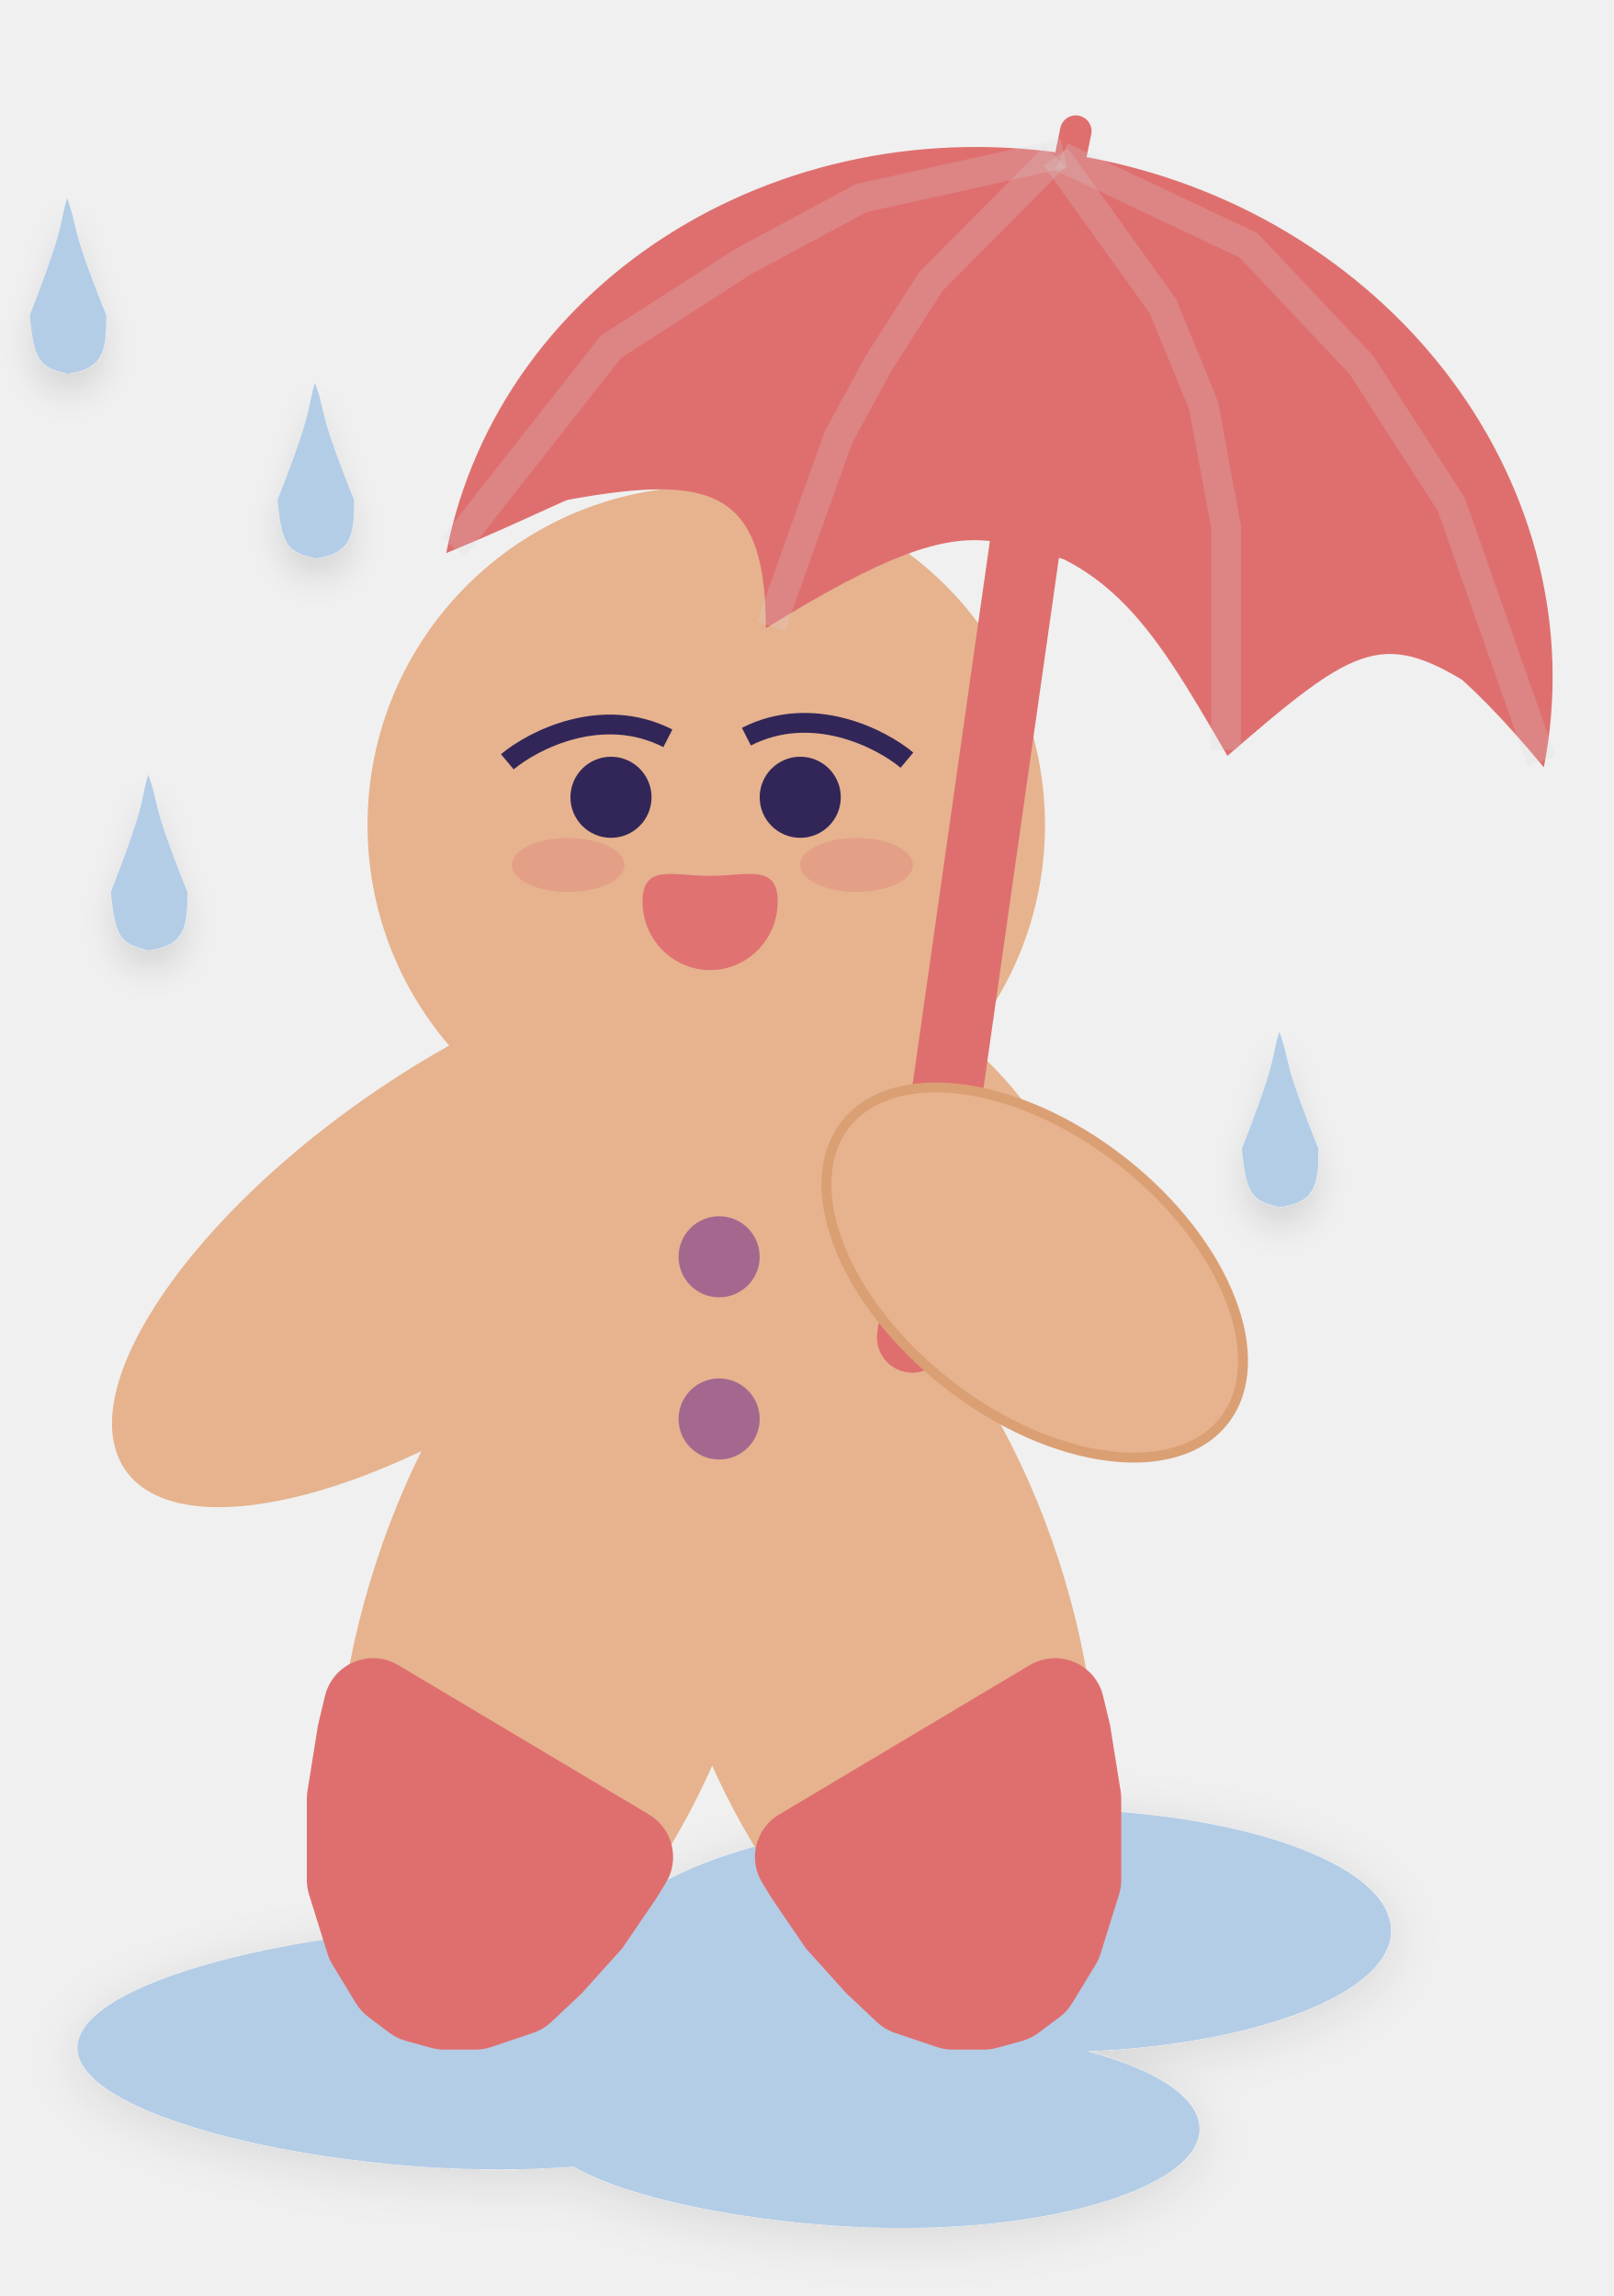
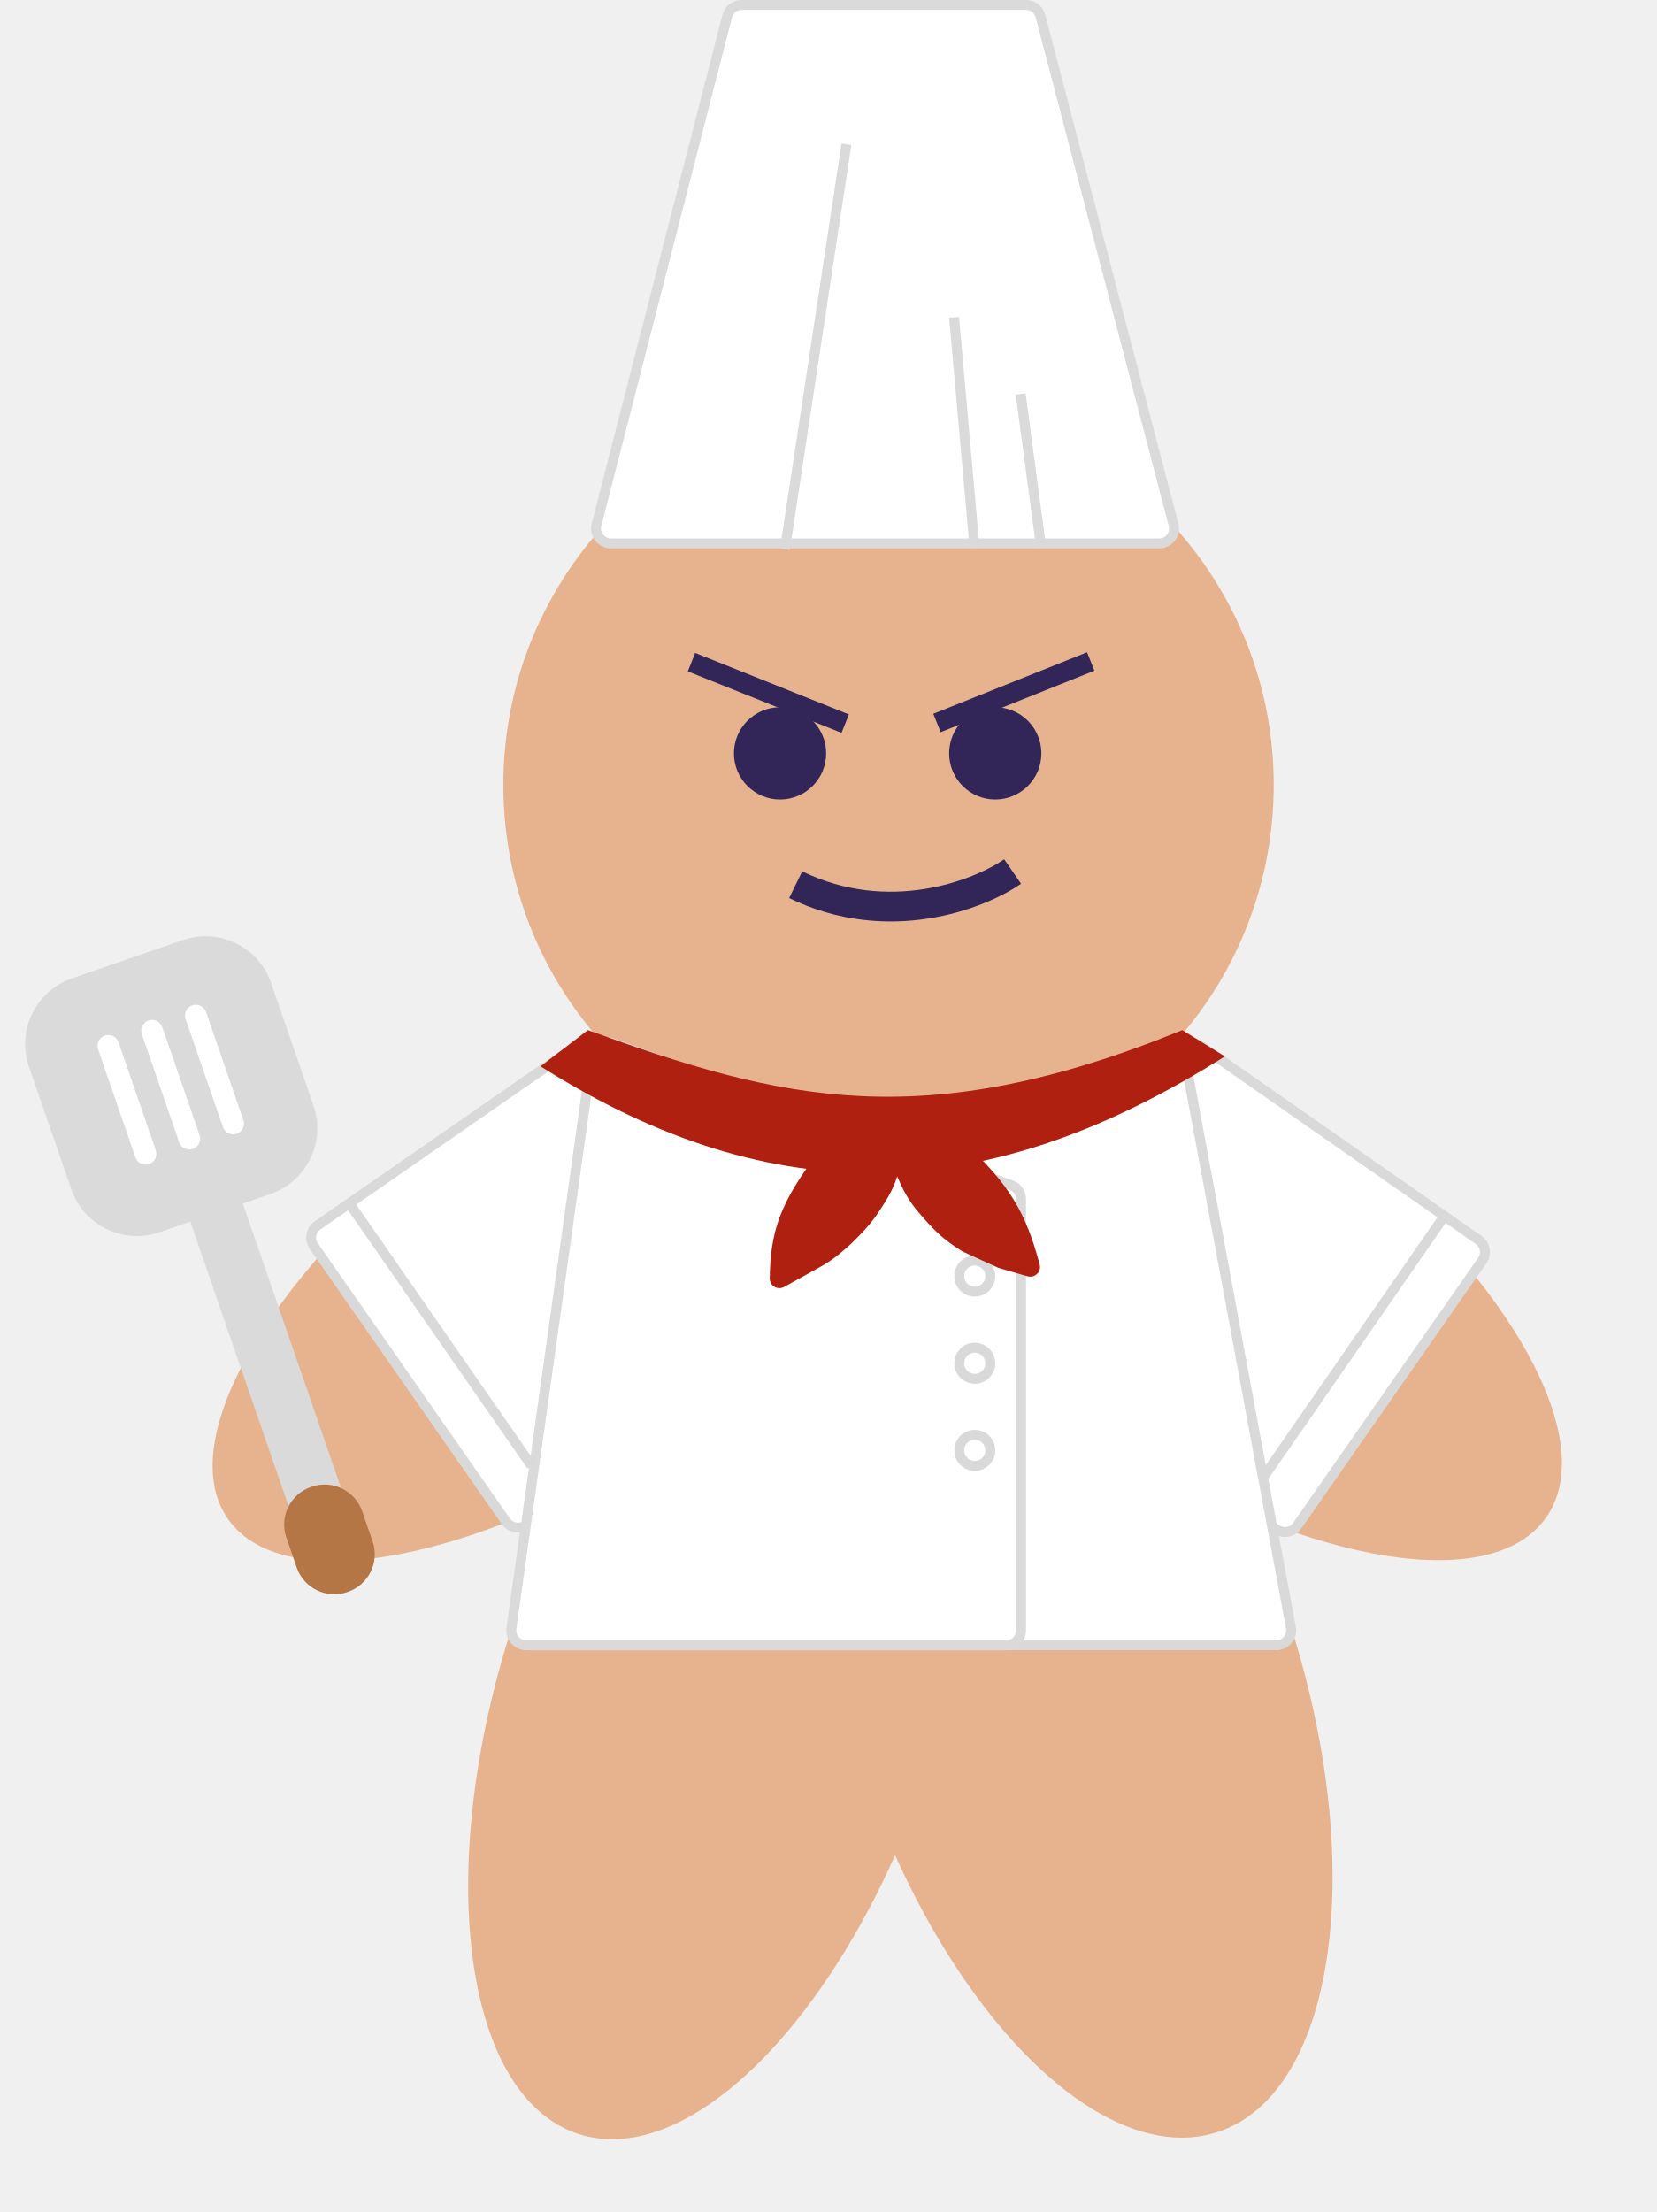
- <svg xmlns="http://www.w3.org/2000/svg" width="163" height="232" viewBox="0 0 163 232" fill="none">
-   <rect x="107.442" y="11.369" width="3.187" height="5.463" rx="1.593" transform="rotate(11.7094 107.442 11.3691)" fill="#DF6F6F" />
-   <g filter="url(#filter0_d_1189_44083)">
-     <path fill-rule="evenodd" clip-rule="evenodd" d="M109.861 207.284C127.148 206.527 140.523 201.355 140.523 195.089C140.523 188.301 124.83 182.798 105.472 182.798C86.113 182.798 62.909 188.301 62.909 195.089C62.909 195.207 62.916 195.325 62.93 195.443C59.037 194.92 54.809 194.633 50.391 194.633C31.032 194.633 7.828 200.136 7.828 206.924C7.828 213.712 31.032 219.215 50.391 219.215C52.978 219.215 55.5 219.117 57.928 218.93C64.217 222.57 78.63 225.133 91.162 225.133C107.739 225.133 121.177 220.649 121.177 215.118C121.177 211.946 116.757 209.119 109.861 207.284Z" fill="#B4CDE6" />
-   </g>
-   <ellipse cx="46.42" cy="124.867" rx="41.231" ry="16.845" transform="rotate(-35.0959 46.42 124.867)" fill="#E6B38E" />
-   <ellipse cx="56.572" cy="163.982" rx="41.231" ry="19.553" transform="rotate(-71.9689 56.5719 163.982)" fill="#E6B38E" />
-   <ellipse rx="41.231" ry="20.099" transform="matrix(-0.309533 -0.950889 -0.950889 0.309533 87.8228 163.814)" fill="#E6B38E" />
-   <ellipse rx="27.226" ry="17.017" transform="matrix(-0.818191 -0.574947 -0.574947 0.818191 84.5866 116.675)" fill="#E6B38E" />
-   <ellipse cx="71.347" cy="83.37" rx="34.219" ry="34.219" fill="#E6B38E" />
-   <ellipse cx="61.723" cy="80.561" rx="4.097" ry="4.097" fill="#322658" />
-   <ellipse cx="80.842" cy="80.561" rx="4.097" ry="4.097" fill="#322658" />
-   <ellipse cx="72.648" cy="126.993" rx="4.097" ry="4.097" fill="#A4688F" />
-   <circle cx="72.648" cy="143.381" r="4.097" fill="#A4688F" />
-   <path d="M32.825 171.392C33.609 168.111 37.35 166.532 40.248 168.259L65.561 183.347C67.957 184.775 68.721 187.887 67.259 190.263L66.275 191.862L62.861 196.869L58.764 201.421L55.688 204.316C55.165 204.808 54.543 205.182 53.863 205.412L49.63 206.843C49.114 207.017 48.573 207.106 48.028 207.106L44.876 207.106C44.425 207.106 43.977 207.045 43.543 206.925L41.012 206.225C40.409 206.059 39.844 205.781 39.344 205.406L37.229 203.82C36.72 203.438 36.289 202.963 35.958 202.42L33.591 198.531C33.379 198.183 33.211 197.811 33.089 197.422L31.224 191.452C31.073 190.969 30.996 190.466 30.996 189.961L30.996 181.788C30.996 181.524 31.017 181.261 31.058 181L32.122 174.336L32.825 171.392Z" fill="#DF6F6F" />
-   <path d="M111.443 171.392C110.659 168.111 106.917 166.532 104.019 168.259L78.707 183.347C76.311 184.775 75.547 187.887 77.008 190.263L77.992 191.862L81.406 196.869L85.503 201.421L88.579 204.316C89.102 204.808 89.725 205.182 90.405 205.412L94.638 206.843C95.154 207.017 95.695 207.106 96.239 207.106L99.392 207.106C99.842 207.106 100.29 207.045 100.724 206.925L103.256 206.225C103.858 206.059 104.424 205.781 104.924 205.406L107.039 203.82C107.547 203.438 107.979 202.963 108.31 202.42L110.677 198.531C110.888 198.183 111.057 197.811 111.178 197.422L113.044 191.452C113.195 190.969 113.272 190.466 113.272 189.961L113.272 181.788C113.272 181.524 113.251 181.261 113.209 181L112.146 174.336L111.443 171.392Z" fill="#DF6F6F" />
-   <rect x="104.669" y="21.839" width="7.145" height="117.5" rx="3.572" transform="rotate(8.09393 104.669 21.8389)" fill="#DF6F6F" />
-   <path d="M155.963 77.536C139.792 58.028 133.388 60.428 103.602 52.793C64.418 42.749 67.413 46.781 45.074 55.888C50.542 27.882 79.797 10.025 110.418 16.002C141.039 21.98 161.431 49.529 155.963 77.536Z" fill="#DF6F6F" />
-   <path d="M149.579 69.863C139.792 63.49 137.289 64.856 123.995 76.378C115.893 62.352 111.797 55.752 97.457 53.476C97.96 46.832 114.978 43.967 126.384 44.831C137.791 45.695 151.4 64.173 149.579 69.863Z" fill="#DF6F6F" />
-   <path d="M117.259 58.255C99.329 56.897 102.009 48.241 77.369 63.484C77.369 47.786 70.372 47.786 52.619 51.428C53.122 44.784 79.37 36.281 90.777 37.145C102.183 38.009 117.762 51.612 117.259 58.255Z" fill="#DF6F6F" />
-   <path d="M75.402 74.436C82.049 71.051 88.984 74.607 91.621 76.808" stroke="#322658" stroke-width="2" />
-   <path d="M67.471 74.603C60.824 71.218 53.889 74.774 51.252 76.975" stroke="#322658" stroke-width="2" />
-   <g filter="url(#filter1_d_1189_44083)">
-     <path d="M18.933 90.121C18.933 93.628 18.709 95.568 14.983 96.038C12.332 95.356 11.65 94.986 11.194 90.121C15.012 80.362 14.153 80.789 14.983 78.285C16.202 81.699 15.115 80.597 18.933 90.121Z" fill="#B4CDE6" />
-   </g>
-   <g filter="url(#filter2_d_1189_44083)">
-     <path d="M133.192 116.068C133.192 119.576 132.968 121.516 129.242 121.986C126.591 121.303 125.908 120.934 125.453 116.068C129.271 106.31 128.412 106.736 129.242 104.232C130.46 107.647 129.374 106.545 133.192 116.068Z" fill="#B4CDE6" />
-   </g>
-   <ellipse cx="57.398" cy="87.401" rx="5.69" ry="2.731" fill="#E07272" fill-opacity="0.3" />
-   <ellipse cx="86.532" cy="87.401" rx="5.69" ry="2.731" fill="#E07272" fill-opacity="0.3" />
-   <path d="M64.909 91.093C64.909 87.267 67.966 88.501 71.737 88.501C75.508 88.501 78.565 87.267 78.565 91.093C78.565 94.919 75.508 98.02 71.737 98.02C67.966 98.02 64.909 94.919 64.909 91.093Z" fill="#E07272" />
-   <path d="M85.404 113.623C83.041 116.644 82.903 121.056 84.754 125.84C86.6 130.612 90.399 135.662 95.731 139.833C101.062 144.003 106.879 146.473 111.956 147.116C117.044 147.76 121.293 146.564 123.656 143.543C126.019 140.521 126.157 136.11 124.306 131.326C122.46 126.553 118.661 121.503 113.329 117.333C107.998 113.163 102.181 110.692 97.104 110.049C92.016 109.405 87.767 110.601 85.404 113.623Z" fill="#E6B38E" stroke="#DB9F74" />
-   <g filter="url(#filter3_d_1189_44083)">
-     <path d="M10.739 31.853C10.739 35.361 10.515 37.301 6.789 37.771C4.138 37.088 3.455 36.719 3 31.853C6.818 22.095 5.959 22.521 6.789 20.018C8.007 23.432 6.921 22.33 10.739 31.853Z" fill="#B4CDE6" />
-   </g>
-   <g filter="url(#filter4_d_1189_44083)">
-     <path d="M35.776 50.517C35.776 54.025 35.552 55.965 31.826 56.435C29.175 55.752 28.492 55.383 28.037 50.517C31.855 40.759 30.996 41.185 31.826 38.682C33.044 42.096 31.958 40.994 35.776 50.517Z" fill="#B4CDE6" />
-   </g>
-   <path d="M77.883 63.264L84.711 44.145L88.808 36.633L94.043 28.44L106.596 15.8" stroke="#DADADA" stroke-opacity="0.2" stroke-width="3" />
-   <path d="M123.86 75.781L123.86 53.248L121.584 40.958L117.487 30.943L106.643 15.848" stroke="#DADADA" stroke-opacity="0.2" stroke-width="3" />
-   <path d="M155.724 76.92L146.62 50.972L137.516 36.861L126.135 24.797L107.227 15.856" stroke="#DADADA" stroke-opacity="0.2" stroke-width="3" />
-   <path d="M45.79 55.297L61.723 35.04L75.151 26.391L86.987 20.018L107.469 15.48" stroke="#DADADA" stroke-opacity="0.2" stroke-width="3" />
-   <defs>
-     <filter id="filter0_d_1189_44083" x="2.828" y="178.798" width="142.695" height="52.335" filterUnits="userSpaceOnUse" color-interpolation-filters="sRGB">
-       <feFlood flood-opacity="0" result="BackgroundImageFix" />
-       <feColorMatrix in="SourceAlpha" type="matrix" values="0 0 0 0 0 0 0 0 0 0 0 0 0 0 0 0 0 0 127 0" result="hardAlpha" />
-       <feOffset dy="1" />
-       <feGaussianBlur stdDeviation="2.5" />
-       <feComposite in2="hardAlpha" operator="out" />
-       <feColorMatrix type="matrix" values="0 0 0 0 0 0 0 0 0 0 0 0 0 0 0 0 0 0 0.1 0" />
-       <feBlend mode="normal" in2="BackgroundImageFix" result="effect1_dropShadow_1189_44083" />
-       <feBlend mode="normal" in="SourceGraphic" in2="effect1_dropShadow_1189_44083" result="shape" />
-     </filter>
-     <filter id="filter1_d_1189_44083" x="8.194" y="77.285" width="13.738" height="23.753" filterUnits="userSpaceOnUse" color-interpolation-filters="sRGB">
-       <feFlood flood-opacity="0" result="BackgroundImageFix" />
-       <feColorMatrix in="SourceAlpha" type="matrix" values="0 0 0 0 0 0 0 0 0 0 0 0 0 0 0 0 0 0 127 0" result="hardAlpha" />
-       <feOffset dy="2" />
-       <feGaussianBlur stdDeviation="1.5" />
-       <feComposite in2="hardAlpha" operator="out" />
-       <feColorMatrix type="matrix" values="0 0 0 0 0 0 0 0 0 0 0 0 0 0 0 0 0 0 0.1 0" />
-       <feBlend mode="normal" in2="BackgroundImageFix" result="effect1_dropShadow_1189_44083" />
-       <feBlend mode="normal" in="SourceGraphic" in2="effect1_dropShadow_1189_44083" result="shape" />
-     </filter>
-     <filter id="filter2_d_1189_44083" x="122.453" y="103.232" width="13.738" height="23.753" filterUnits="userSpaceOnUse" color-interpolation-filters="sRGB">
-       <feFlood flood-opacity="0" result="BackgroundImageFix" />
-       <feColorMatrix in="SourceAlpha" type="matrix" values="0 0 0 0 0 0 0 0 0 0 0 0 0 0 0 0 0 0 127 0" result="hardAlpha" />
-       <feOffset dy="2" />
-       <feGaussianBlur stdDeviation="1.5" />
-       <feComposite in2="hardAlpha" operator="out" />
-       <feColorMatrix type="matrix" values="0 0 0 0 0 0 0 0 0 0 0 0 0 0 0 0 0 0 0.1 0" />
-       <feBlend mode="normal" in2="BackgroundImageFix" result="effect1_dropShadow_1189_44083" />
-       <feBlend mode="normal" in="SourceGraphic" in2="effect1_dropShadow_1189_44083" result="shape" />
-     </filter>
-     <filter id="filter3_d_1189_44083" x="0" y="19.018" width="13.738" height="23.753" filterUnits="userSpaceOnUse" color-interpolation-filters="sRGB">
-       <feFlood flood-opacity="0" result="BackgroundImageFix" />
-       <feColorMatrix in="SourceAlpha" type="matrix" values="0 0 0 0 0 0 0 0 0 0 0 0 0 0 0 0 0 0 127 0" result="hardAlpha" />
-       <feOffset dy="2" />
-       <feGaussianBlur stdDeviation="1.5" />
-       <feComposite in2="hardAlpha" operator="out" />
-       <feColorMatrix type="matrix" values="0 0 0 0 0 0 0 0 0 0 0 0 0 0 0 0 0 0 0.1 0" />
-       <feBlend mode="normal" in2="BackgroundImageFix" result="effect1_dropShadow_1189_44083" />
-       <feBlend mode="normal" in="SourceGraphic" in2="effect1_dropShadow_1189_44083" result="shape" />
-     </filter>
-     <filter id="filter4_d_1189_44083" x="25.037" y="37.682" width="13.738" height="23.753" filterUnits="userSpaceOnUse" color-interpolation-filters="sRGB">
-       <feFlood flood-opacity="0" result="BackgroundImageFix" />
-       <feColorMatrix in="SourceAlpha" type="matrix" values="0 0 0 0 0 0 0 0 0 0 0 0 0 0 0 0 0 0 127 0" result="hardAlpha" />
-       <feOffset dy="2" />
-       <feGaussianBlur stdDeviation="1.5" />
-       <feComposite in2="hardAlpha" operator="out" />
-       <feColorMatrix type="matrix" values="0 0 0 0 0 0 0 0 0 0 0 0 0 0 0 0 0 0 0.1 0" />
-       <feBlend mode="normal" in2="BackgroundImageFix" result="effect1_dropShadow_1189_44083" />
-       <feBlend mode="normal" in="SourceGraphic" in2="effect1_dropShadow_1189_44083" result="shape" />
-     </filter>
-   </defs>
+ <svg xmlns="http://www.w3.org/2000/svg" width="167" height="223" viewBox="0 0 167 223" fill="none">
+   <ellipse cx="61.281" cy="126.238" rx="46.797" ry="19.119" transform="rotate(-35.0959 61.2814 126.238)" fill="#E6B38E" />
+   <ellipse cx="72.804" cy="170.633" rx="46.797" ry="22.192" transform="rotate(-71.9689 72.8037 170.633)" fill="#E6B38E" />
+   <ellipse rx="46.797" ry="22.812" transform="matrix(-0.309533 -0.950889 -0.950889 0.309533 108.274 170.442)" fill="#E6B38E" />
+   <ellipse rx="46.797" ry="19.314" transform="matrix(-0.818191 -0.574947 -0.574947 0.818191 117.606 126.079)" fill="#E6B38E" />
+   <ellipse cx="89.588" cy="79.138" rx="38.838" ry="38.838" fill="#E6B38E" />
+   <ellipse cx="78.65" cy="75.95" rx="4.65" ry="4.65" fill="#322658" />
+   <ellipse cx="100.35" cy="75.95" rx="4.65" ry="4.65" fill="#322658" />
+   <line x1="69.721" y1="66.755" x2="85.221" y2="72.955" stroke="#322658" stroke-width="2" />
+   <path d="M109.975 66.686L94.475 72.886" stroke="#322658" stroke-width="2" />
+   <path d="M80.226 89.192C89.58 93.745 98.707 90.202 102.102 87.862" stroke="#322658" stroke-width="3" />
+   <circle cx="91.05" cy="128.65" r="4.65" fill="#A4688F" />
+   <ellipse cx="91.05" cy="147.25" rx="4.65" ry="4.65" fill="#A4688F" />
+   <path d="M31.641 125.628C31.166 124.948 31.334 124.01 32.017 123.537L58.172 105.401C58.854 104.929 59.789 105.099 60.261 105.781L79.445 133.517C79.915 134.196 79.747 135.127 79.07 135.6L53.09 153.735C52.411 154.209 51.476 154.043 51.001 153.364L31.641 125.628Z" fill="white" stroke="#D9D9D9" />
+   <rect x="-0.696" y="0.124" width="37.232" height="35.587" rx="1.5" transform="matrix(-0.819989 -0.572379 -0.572379 0.819989 149.807 125.357)" fill="white" stroke="#D9D9D9" />
+   <path d="M59.655 106.659C59.793 105.646 60.882 105.065 61.8 105.514L89.154 118.886C89.864 119.233 90.695 119.224 91.397 118.863L117.306 105.525C118.199 105.065 119.283 105.596 119.467 106.584L130.161 164.092C130.332 165.015 129.624 165.866 128.686 165.866H53.3C52.391 165.866 51.691 165.064 51.814 164.164L59.655 106.659Z" fill="white" stroke="#D9D9D9" />
+   <path d="M59.687 106.347C59.819 105.407 60.781 104.824 61.676 105.143L101.953 119.477C102.551 119.689 102.95 120.255 102.95 120.89V164.366C102.95 165.195 102.278 165.866 101.45 165.866H53.051C52.139 165.866 51.438 165.06 51.565 164.158L59.687 106.347Z" fill="white" stroke="#DADADA" />
+   <path d="M99.85 128.65C99.85 129.515 99.149 130.216 98.284 130.216C97.418 130.216 96.717 129.515 96.717 128.65C96.717 127.784 97.418 127.083 98.284 127.083C99.149 127.083 99.85 127.784 99.85 128.65Z" fill="white" stroke="#D9D9D9" />
+   <path d="M99.85 137.433C99.85 138.298 99.149 139 98.284 139C97.418 139 96.717 138.298 96.717 137.433C96.717 136.568 97.418 135.866 98.284 135.866C99.149 135.866 99.85 136.568 99.85 137.433Z" fill="white" stroke="#D9D9D9" />
+   <circle cx="98.284" cy="146.216" r="1.567" fill="white" stroke="#D9D9D9" />
+   <path d="M59.275 103.85C78.605 110.866 92.962 114.559 119.208 103.85L123.5 106.5C99.809 121.451 78.311 122.528 54.5 107.5L59.275 103.85Z" fill="#AF2010" />
+   <path d="M145.679 122.531L127.475 148.8" stroke="#D9D9D9" />
+   <path d="M35.038 121.048L53.592 147.767" stroke="#D9D9D9" />
+   <path d="M87.889 113.802C88.266 113.639 88.707 113.671 89.005 113.953C89.74 114.65 91.005 116.01 90.876 117.006C90.477 118.692 90.217 119.631 89.21 121.227C88.143 122.979 87.376 123.87 85.824 125.377C84.516 126.564 83.767 127.161 82.286 127.953L79.072 129.739C78.413 130.105 77.601 129.637 77.611 128.883C77.671 124.329 78.546 121.258 82.666 116.007C85.982 111.485 84.858 115.11 87.889 113.802Z" fill="#AF2010" />
+   <path d="M90.752 113.563C90.595 113.525 90.451 113.559 90.403 113.713C90.148 114.52 89.767 117.401 90.469 118.634C90.496 118.681 90.522 118.729 90.543 118.779C91.305 120.546 91.889 121.419 93.073 122.744C94.473 124.353 95.345 125.092 97.034 126.16L100.609 127.793C100.654 127.813 100.7 127.83 100.747 127.844L103.597 128.667C104.335 128.88 105.027 128.215 104.828 127.473C103.489 122.483 101.918 119.42 96.999 115.008C92.839 111.02 94.167 114.395 90.752 113.563Z" fill="#AF2010" />
+   <path d="M104.907 1.62C104.735 0.96 104.138 0.5 103.456 0.5H74.776C74.091 0.5 73.494 0.964 73.323 1.627L60.143 52.91C59.899 53.859 60.616 54.783 61.596 54.783H116.876C117.859 54.783 118.576 53.854 118.327 52.904L104.907 1.62Z" fill="white" stroke="#DADADA" />
+   <line x1="85.344" y1="14.542" x2="79.144" y2="55.359" stroke="#DADADA" />
+   <line x1="96.198" y1="31.989" x2="98.265" y2="55.239" stroke="#DADADA" />
+   <line x1="102.913" y1="39.717" x2="104.979" y2="55.217" stroke="#DADADA" />
+   <rect x="0.634" y="100.921" width="25.833" height="27.078" rx="7" transform="rotate(-19.0621 0.633789 100.921)" fill="#DADADA" />
+   <rect x="18.27" y="120.513" width="5.602" height="43.263" rx="2.801" transform="rotate(-19.0621 18.2705 120.513)" fill="#DADADA" />
+   <rect x="27.564" y="151.219" width="8.092" height="11.205" rx="4" transform="rotate(-19.0621 27.5635 151.219)" fill="#B47645" />
+   <rect x="9.534" y="104.761" width="2.179" height="13.695" rx="1.089" transform="rotate(-19.0621 9.53418 104.761)" fill="white" />
+   <rect x="18.36" y="101.711" width="2.179" height="13.695" rx="1.089" transform="rotate(-19.0621 18.3604 101.711)" fill="white" />
+   <rect x="13.947" y="103.236" width="2.179" height="13.695" rx="1.089" transform="rotate(-19.0621 13.9473 103.236)" fill="white" />
</svg>
